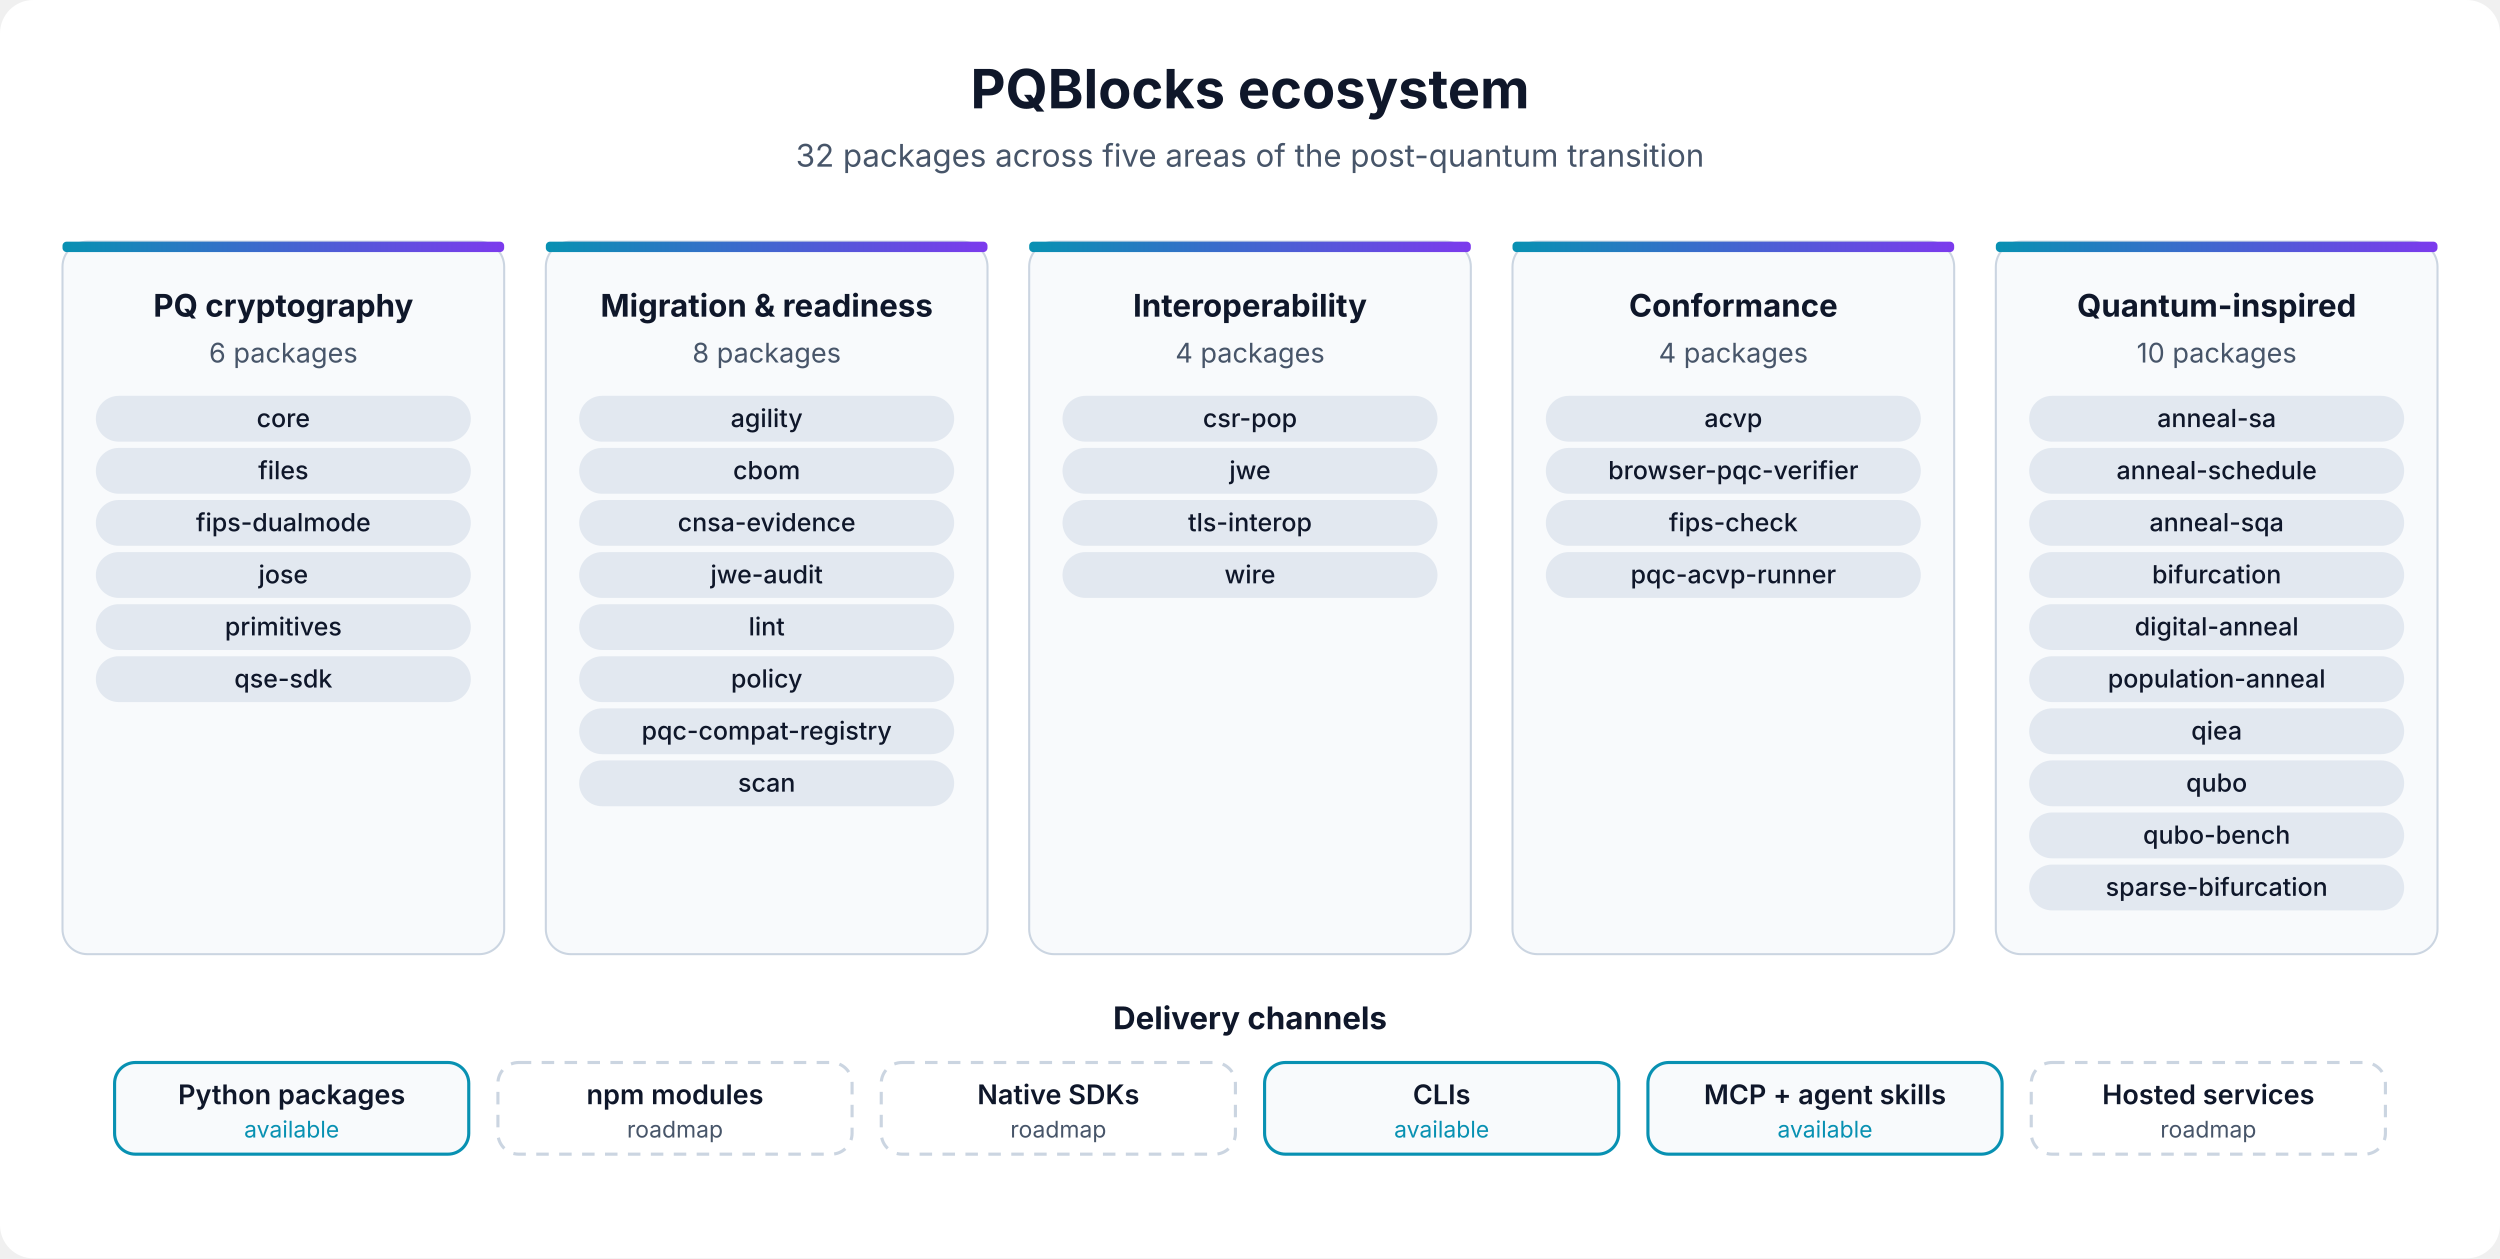
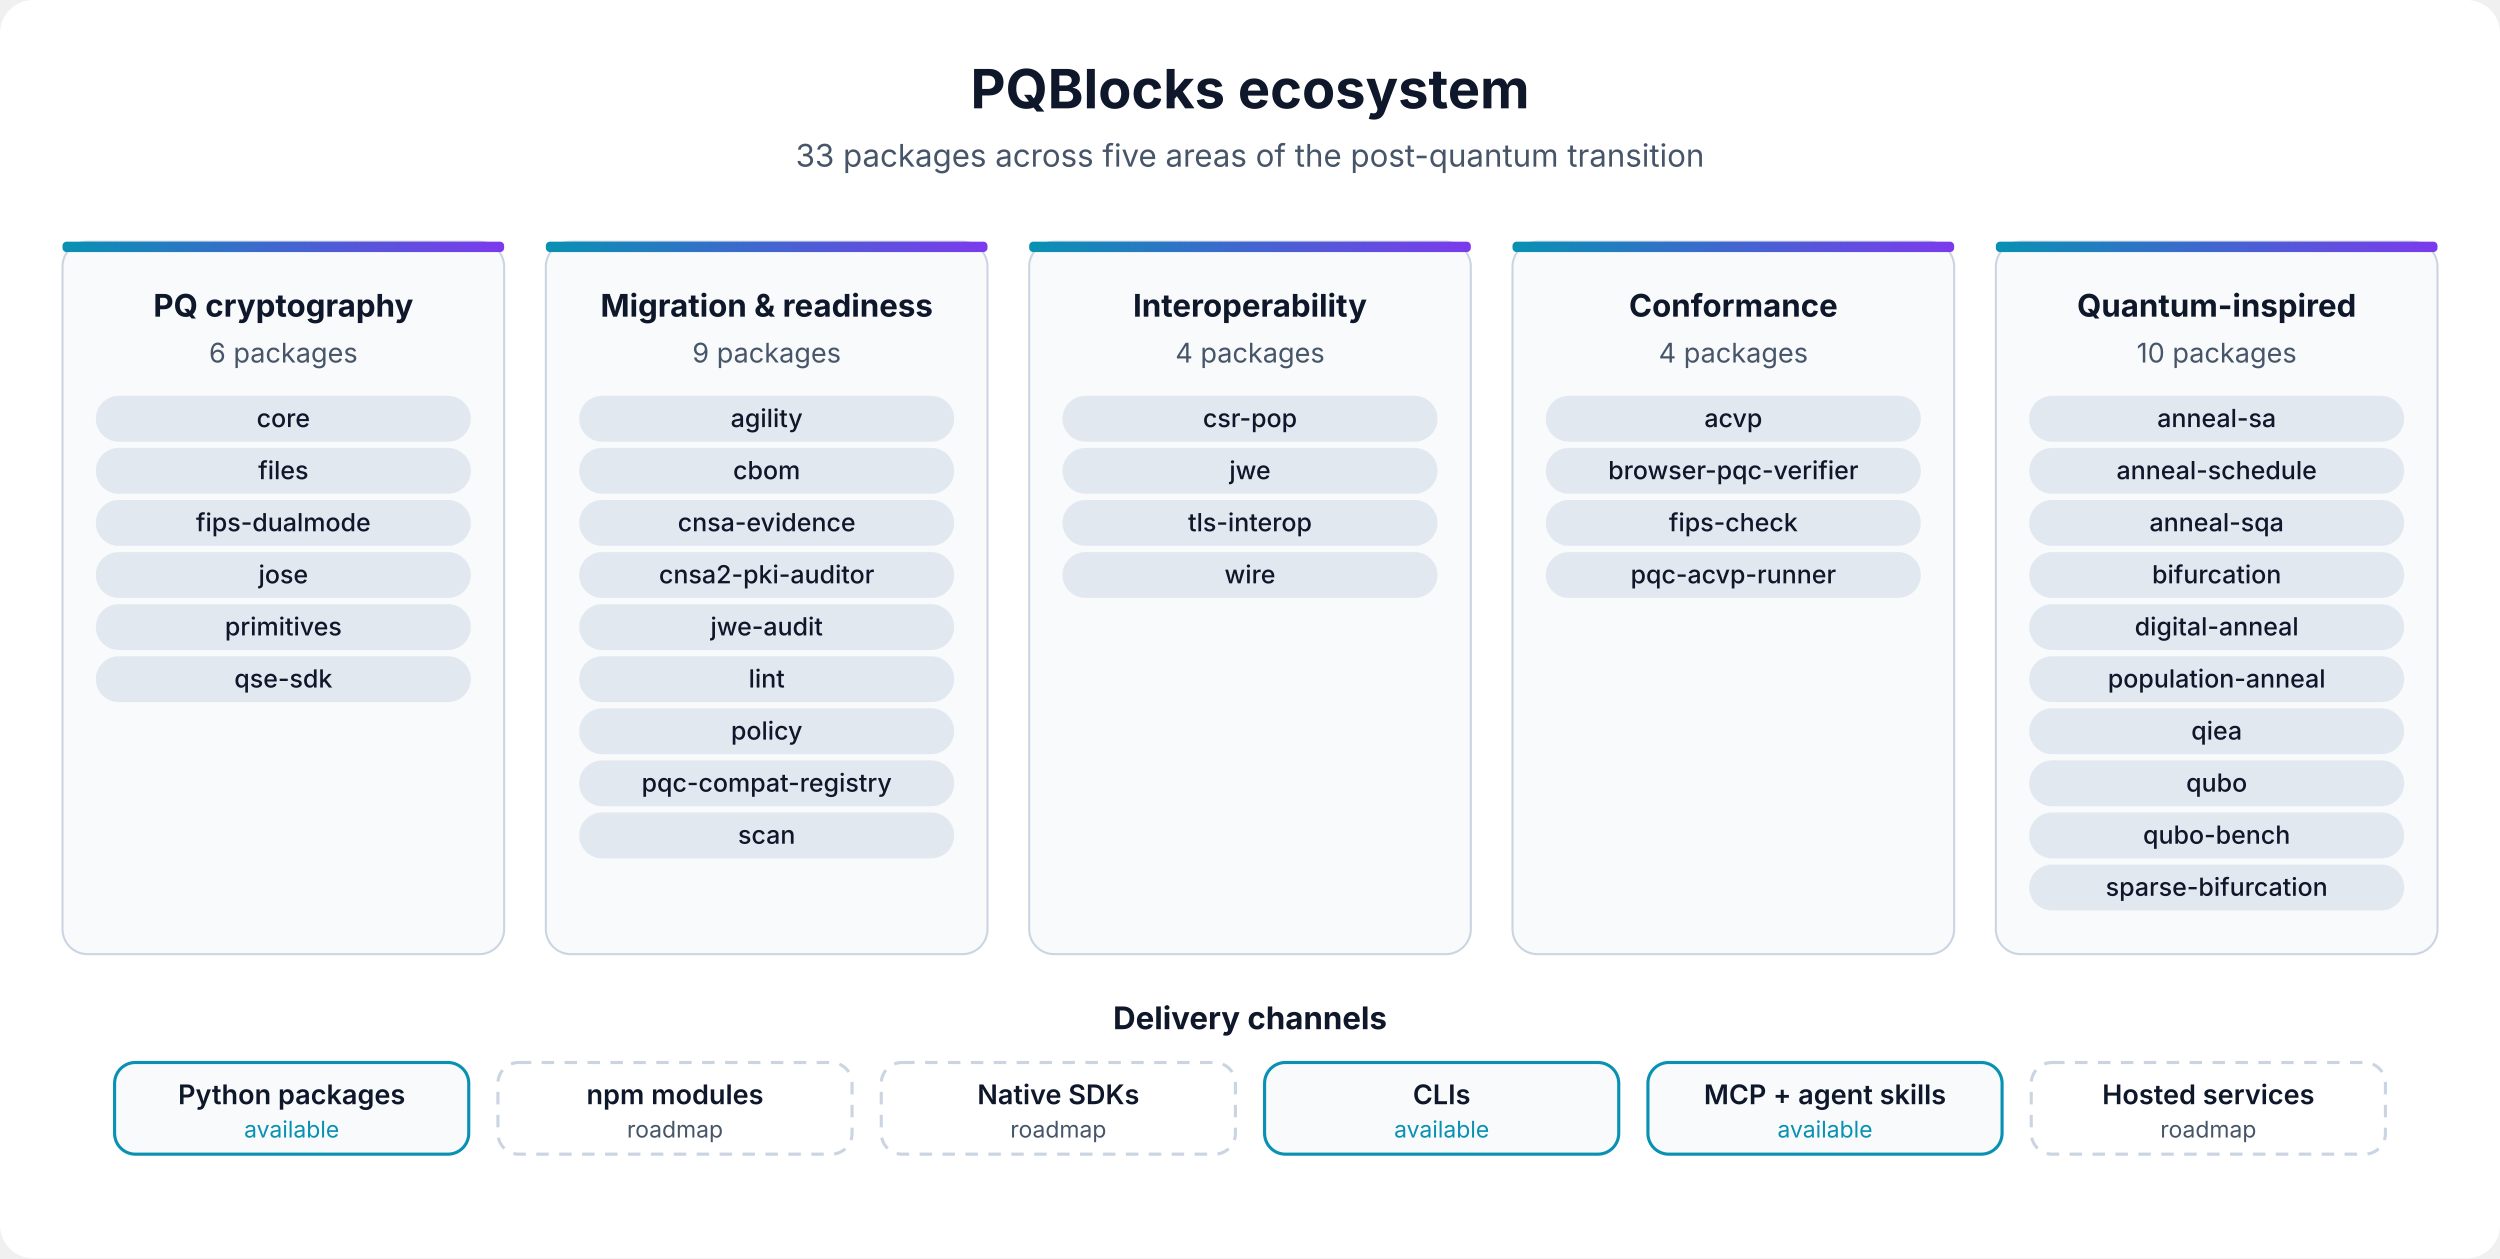
<svg xmlns="http://www.w3.org/2000/svg" viewBox="0 0 1200 604" width="1200" height="604" role="img" aria-label="PQBlocks ecosystem: five areas and delivery channels" font-family="Inter, 'Segoe UI', system-ui, sans-serif">
  <defs>
    <linearGradient id="acc" x1="0" y1="0" x2="1" y2="0">
      <stop offset="0" stop-color="#0891b2" />
      <stop offset="1" stop-color="#7c3aed" />
    </linearGradient>
  </defs>
  <rect width="1200" height="604" rx="16" fill="#ffffff" />
  <text x="600" y="52" font-size="26" font-weight="700" fill="#0f172a" text-anchor="middle">PQBlocks ecosystem</text>
-   <text x="600" y="80" font-size="15" font-weight="400" fill="#475569" text-anchor="middle">32 packages across five areas of the post-quantum transition</text>
+   <text x="600" y="80" font-size="15" font-weight="400" fill="#475569" text-anchor="middle">33 packages across five areas of the post-quantum transition</text>
  <rect x="30" y="116" width="212" height="342" rx="12" fill="#f8fafc" stroke="#cbd5e1" />
  <rect x="30" y="116" width="212" height="5" rx="2" fill="url(#acc)" />
  <text x="136" y="152" font-size="15" font-weight="700" fill="#0f172a" text-anchor="middle">PQ cryptography</text>
  <text x="136" y="174" font-size="13" font-weight="400" fill="#475569" text-anchor="middle">6 packages</text>
  <rect x="46" y="190" width="180" height="22" rx="11" fill="#e2e8f0" />
  <text x="136" y="205" font-size="12" font-weight="500" fill="#0f172a" text-anchor="middle">core</text>
  <rect x="46" y="215" width="180" height="22" rx="11" fill="#e2e8f0" />
  <text x="136" y="230" font-size="12" font-weight="500" fill="#0f172a" text-anchor="middle">files</text>
  <rect x="46" y="240" width="180" height="22" rx="11" fill="#e2e8f0" />
  <text x="136" y="255" font-size="12" font-weight="500" fill="#0f172a" text-anchor="middle">fips-dualmode</text>
  <rect x="46" y="265" width="180" height="22" rx="11" fill="#e2e8f0" />
  <text x="136" y="280" font-size="12" font-weight="500" fill="#0f172a" text-anchor="middle">jose</text>
  <rect x="46" y="290" width="180" height="22" rx="11" fill="#e2e8f0" />
  <text x="136" y="305" font-size="12" font-weight="500" fill="#0f172a" text-anchor="middle">primitives</text>
  <rect x="46" y="315" width="180" height="22" rx="11" fill="#e2e8f0" />
  <text x="136" y="330" font-size="12" font-weight="500" fill="#0f172a" text-anchor="middle">qse-sdk</text>
  <rect x="262" y="116" width="212" height="342" rx="12" fill="#f8fafc" stroke="#cbd5e1" />
  <rect x="262" y="116" width="212" height="5" rx="2" fill="url(#acc)" />
  <text x="368" y="152" font-size="15" font-weight="700" fill="#0f172a" text-anchor="middle">Migration &amp; readiness</text>
-   <text x="368" y="174" font-size="13" font-weight="400" fill="#475569" text-anchor="middle">8 packages</text>
+   <text x="368" y="174" font-size="13" font-weight="400" fill="#475569" text-anchor="middle">9 packages</text>
  <rect x="278" y="190" width="180" height="22" rx="11" fill="#e2e8f0" />
  <text x="368" y="205" font-size="12" font-weight="500" fill="#0f172a" text-anchor="middle">agility</text>
  <rect x="278" y="215" width="180" height="22" rx="11" fill="#e2e8f0" />
  <text x="368" y="230" font-size="12" font-weight="500" fill="#0f172a" text-anchor="middle">cbom</text>
  <rect x="278" y="240" width="180" height="22" rx="11" fill="#e2e8f0" />
  <text x="368" y="255" font-size="12" font-weight="500" fill="#0f172a" text-anchor="middle">cnsa-evidence</text>
  <rect x="278" y="265" width="180" height="22" rx="11" fill="#e2e8f0" />
-   <text x="368" y="280" font-size="12" font-weight="500" fill="#0f172a" text-anchor="middle">jwe-audit</text>
+   <text x="368" y="280" font-size="12" font-weight="500" fill="#0f172a" text-anchor="middle">cnsa2-pki-auditor</text>
  <rect x="278" y="290" width="180" height="22" rx="11" fill="#e2e8f0" />
-   <text x="368" y="305" font-size="12" font-weight="500" fill="#0f172a" text-anchor="middle">lint</text>
+   <text x="368" y="305" font-size="12" font-weight="500" fill="#0f172a" text-anchor="middle">jwe-audit</text>
  <rect x="278" y="315" width="180" height="22" rx="11" fill="#e2e8f0" />
-   <text x="368" y="330" font-size="12" font-weight="500" fill="#0f172a" text-anchor="middle">policy</text>
+   <text x="368" y="330" font-size="12" font-weight="500" fill="#0f172a" text-anchor="middle">lint</text>
  <rect x="278" y="340" width="180" height="22" rx="11" fill="#e2e8f0" />
-   <text x="368" y="355" font-size="12" font-weight="500" fill="#0f172a" text-anchor="middle">pqc-compat-registry</text>
+   <text x="368" y="355" font-size="12" font-weight="500" fill="#0f172a" text-anchor="middle">policy</text>
  <rect x="278" y="365" width="180" height="22" rx="11" fill="#e2e8f0" />
-   <text x="368" y="380" font-size="12" font-weight="500" fill="#0f172a" text-anchor="middle">scan</text>
+   <text x="368" y="380" font-size="12" font-weight="500" fill="#0f172a" text-anchor="middle">pqc-compat-registry</text>
+   <rect x="278" y="390" width="180" height="22" rx="11" fill="#e2e8f0" />
+   <text x="368" y="405" font-size="12" font-weight="500" fill="#0f172a" text-anchor="middle">scan</text>
  <rect x="494" y="116" width="212" height="342" rx="12" fill="#f8fafc" stroke="#cbd5e1" />
  <rect x="494" y="116" width="212" height="5" rx="2" fill="url(#acc)" />
  <text x="600" y="152" font-size="15" font-weight="700" fill="#0f172a" text-anchor="middle">Interoperability</text>
  <text x="600" y="174" font-size="13" font-weight="400" fill="#475569" text-anchor="middle">4 packages</text>
  <rect x="510" y="190" width="180" height="22" rx="11" fill="#e2e8f0" />
  <text x="600" y="205" font-size="12" font-weight="500" fill="#0f172a" text-anchor="middle">csr-pop</text>
  <rect x="510" y="215" width="180" height="22" rx="11" fill="#e2e8f0" />
  <text x="600" y="230" font-size="12" font-weight="500" fill="#0f172a" text-anchor="middle">jwe</text>
  <rect x="510" y="240" width="180" height="22" rx="11" fill="#e2e8f0" />
  <text x="600" y="255" font-size="12" font-weight="500" fill="#0f172a" text-anchor="middle">tls-interop</text>
  <rect x="510" y="265" width="180" height="22" rx="11" fill="#e2e8f0" />
  <text x="600" y="280" font-size="12" font-weight="500" fill="#0f172a" text-anchor="middle">wire</text>
  <rect x="726" y="116" width="212" height="342" rx="12" fill="#f8fafc" stroke="#cbd5e1" />
  <rect x="726" y="116" width="212" height="5" rx="2" fill="url(#acc)" />
  <text x="832" y="152" font-size="15" font-weight="700" fill="#0f172a" text-anchor="middle">Conformance</text>
  <text x="832" y="174" font-size="13" font-weight="400" fill="#475569" text-anchor="middle">4 packages</text>
  <rect x="742" y="190" width="180" height="22" rx="11" fill="#e2e8f0" />
  <text x="832" y="205" font-size="12" font-weight="500" fill="#0f172a" text-anchor="middle">acvp</text>
  <rect x="742" y="215" width="180" height="22" rx="11" fill="#e2e8f0" />
  <text x="832" y="230" font-size="12" font-weight="500" fill="#0f172a" text-anchor="middle">browser-pqc-verifier</text>
  <rect x="742" y="240" width="180" height="22" rx="11" fill="#e2e8f0" />
  <text x="832" y="255" font-size="12" font-weight="500" fill="#0f172a" text-anchor="middle">fips-check</text>
  <rect x="742" y="265" width="180" height="22" rx="11" fill="#e2e8f0" />
  <text x="832" y="280" font-size="12" font-weight="500" fill="#0f172a" text-anchor="middle">pqc-acvp-runner</text>
  <rect x="958" y="116" width="212" height="342" rx="12" fill="#f8fafc" stroke="#cbd5e1" />
  <rect x="958" y="116" width="212" height="5" rx="2" fill="url(#acc)" />
  <text x="1064" y="152" font-size="15" font-weight="700" fill="#0f172a" text-anchor="middle">Quantum-inspired</text>
  <text x="1064" y="174" font-size="13" font-weight="400" fill="#475569" text-anchor="middle">10 packages</text>
  <rect x="974" y="190" width="180" height="22" rx="11" fill="#e2e8f0" />
  <text x="1064" y="205" font-size="12" font-weight="500" fill="#0f172a" text-anchor="middle">anneal-sa</text>
  <rect x="974" y="215" width="180" height="22" rx="11" fill="#e2e8f0" />
  <text x="1064" y="230" font-size="12" font-weight="500" fill="#0f172a" text-anchor="middle">anneal-schedule</text>
  <rect x="974" y="240" width="180" height="22" rx="11" fill="#e2e8f0" />
  <text x="1064" y="255" font-size="12" font-weight="500" fill="#0f172a" text-anchor="middle">anneal-sqa</text>
  <rect x="974" y="265" width="180" height="22" rx="11" fill="#e2e8f0" />
  <text x="1064" y="280" font-size="12" font-weight="500" fill="#0f172a" text-anchor="middle">bifurcation</text>
  <rect x="974" y="290" width="180" height="22" rx="11" fill="#e2e8f0" />
  <text x="1064" y="305" font-size="12" font-weight="500" fill="#0f172a" text-anchor="middle">digital-anneal</text>
  <rect x="974" y="315" width="180" height="22" rx="11" fill="#e2e8f0" />
  <text x="1064" y="330" font-size="12" font-weight="500" fill="#0f172a" text-anchor="middle">population-anneal</text>
  <rect x="974" y="340" width="180" height="22" rx="11" fill="#e2e8f0" />
  <text x="1064" y="355" font-size="12" font-weight="500" fill="#0f172a" text-anchor="middle">qiea</text>
  <rect x="974" y="365" width="180" height="22" rx="11" fill="#e2e8f0" />
  <text x="1064" y="380" font-size="12" font-weight="500" fill="#0f172a" text-anchor="middle">qubo</text>
  <rect x="974" y="390" width="180" height="22" rx="11" fill="#e2e8f0" />
  <text x="1064" y="405" font-size="12" font-weight="500" fill="#0f172a" text-anchor="middle">qubo-bench</text>
  <rect x="974" y="415" width="180" height="22" rx="11" fill="#e2e8f0" />
  <text x="1064" y="430" font-size="12" font-weight="500" fill="#0f172a" text-anchor="middle">sparse-bifurcation</text>
  <text x="600" y="494" font-size="15" font-weight="700" fill="#0f172a" text-anchor="middle">Delivery channels</text>
  <rect x="55" y="510" width="170" height="44" rx="10" fill="#f8fafc" stroke="#0891b2" stroke-width="1.5" />
  <text x="140" y="530" font-size="13" font-weight="600" fill="#0f172a" text-anchor="middle">Python packages</text>
  <text x="140" y="546" font-size="11" font-weight="400" fill="#0891b2" text-anchor="middle">available</text>
  <rect x="239" y="510" width="170" height="44" rx="10" fill="#ffffff" stroke="#cbd5e1" stroke-width="1.5" stroke-dasharray="6 5" />
  <text x="324" y="530" font-size="13" font-weight="600" fill="#0f172a" text-anchor="middle">npm modules</text>
  <text x="324" y="546" font-size="11" font-weight="400" fill="#475569" text-anchor="middle">roadmap</text>
  <rect x="423" y="510" width="170" height="44" rx="10" fill="#ffffff" stroke="#cbd5e1" stroke-width="1.5" stroke-dasharray="6 5" />
  <text x="508" y="530" font-size="13" font-weight="600" fill="#0f172a" text-anchor="middle">Native SDKs</text>
  <text x="508" y="546" font-size="11" font-weight="400" fill="#475569" text-anchor="middle">roadmap</text>
  <rect x="607" y="510" width="170" height="44" rx="10" fill="#f8fafc" stroke="#0891b2" stroke-width="1.5" />
  <text x="692" y="530" font-size="13" font-weight="600" fill="#0f172a" text-anchor="middle">CLIs</text>
  <text x="692" y="546" font-size="11" font-weight="400" fill="#0891b2" text-anchor="middle">available</text>
  <rect x="791" y="510" width="170" height="44" rx="10" fill="#f8fafc" stroke="#0891b2" stroke-width="1.5" />
  <text x="876" y="530" font-size="13" font-weight="600" fill="#0f172a" text-anchor="middle">MCP + agent skills</text>
  <text x="876" y="546" font-size="11" font-weight="400" fill="#0891b2" text-anchor="middle">available</text>
  <rect x="975" y="510" width="170" height="44" rx="10" fill="#ffffff" stroke="#cbd5e1" stroke-width="1.5" stroke-dasharray="6 5" />
  <text x="1060" y="530" font-size="13" font-weight="600" fill="#0f172a" text-anchor="middle">Hosted services</text>
  <text x="1060" y="546" font-size="11" font-weight="400" fill="#475569" text-anchor="middle">roadmap</text>
</svg>
